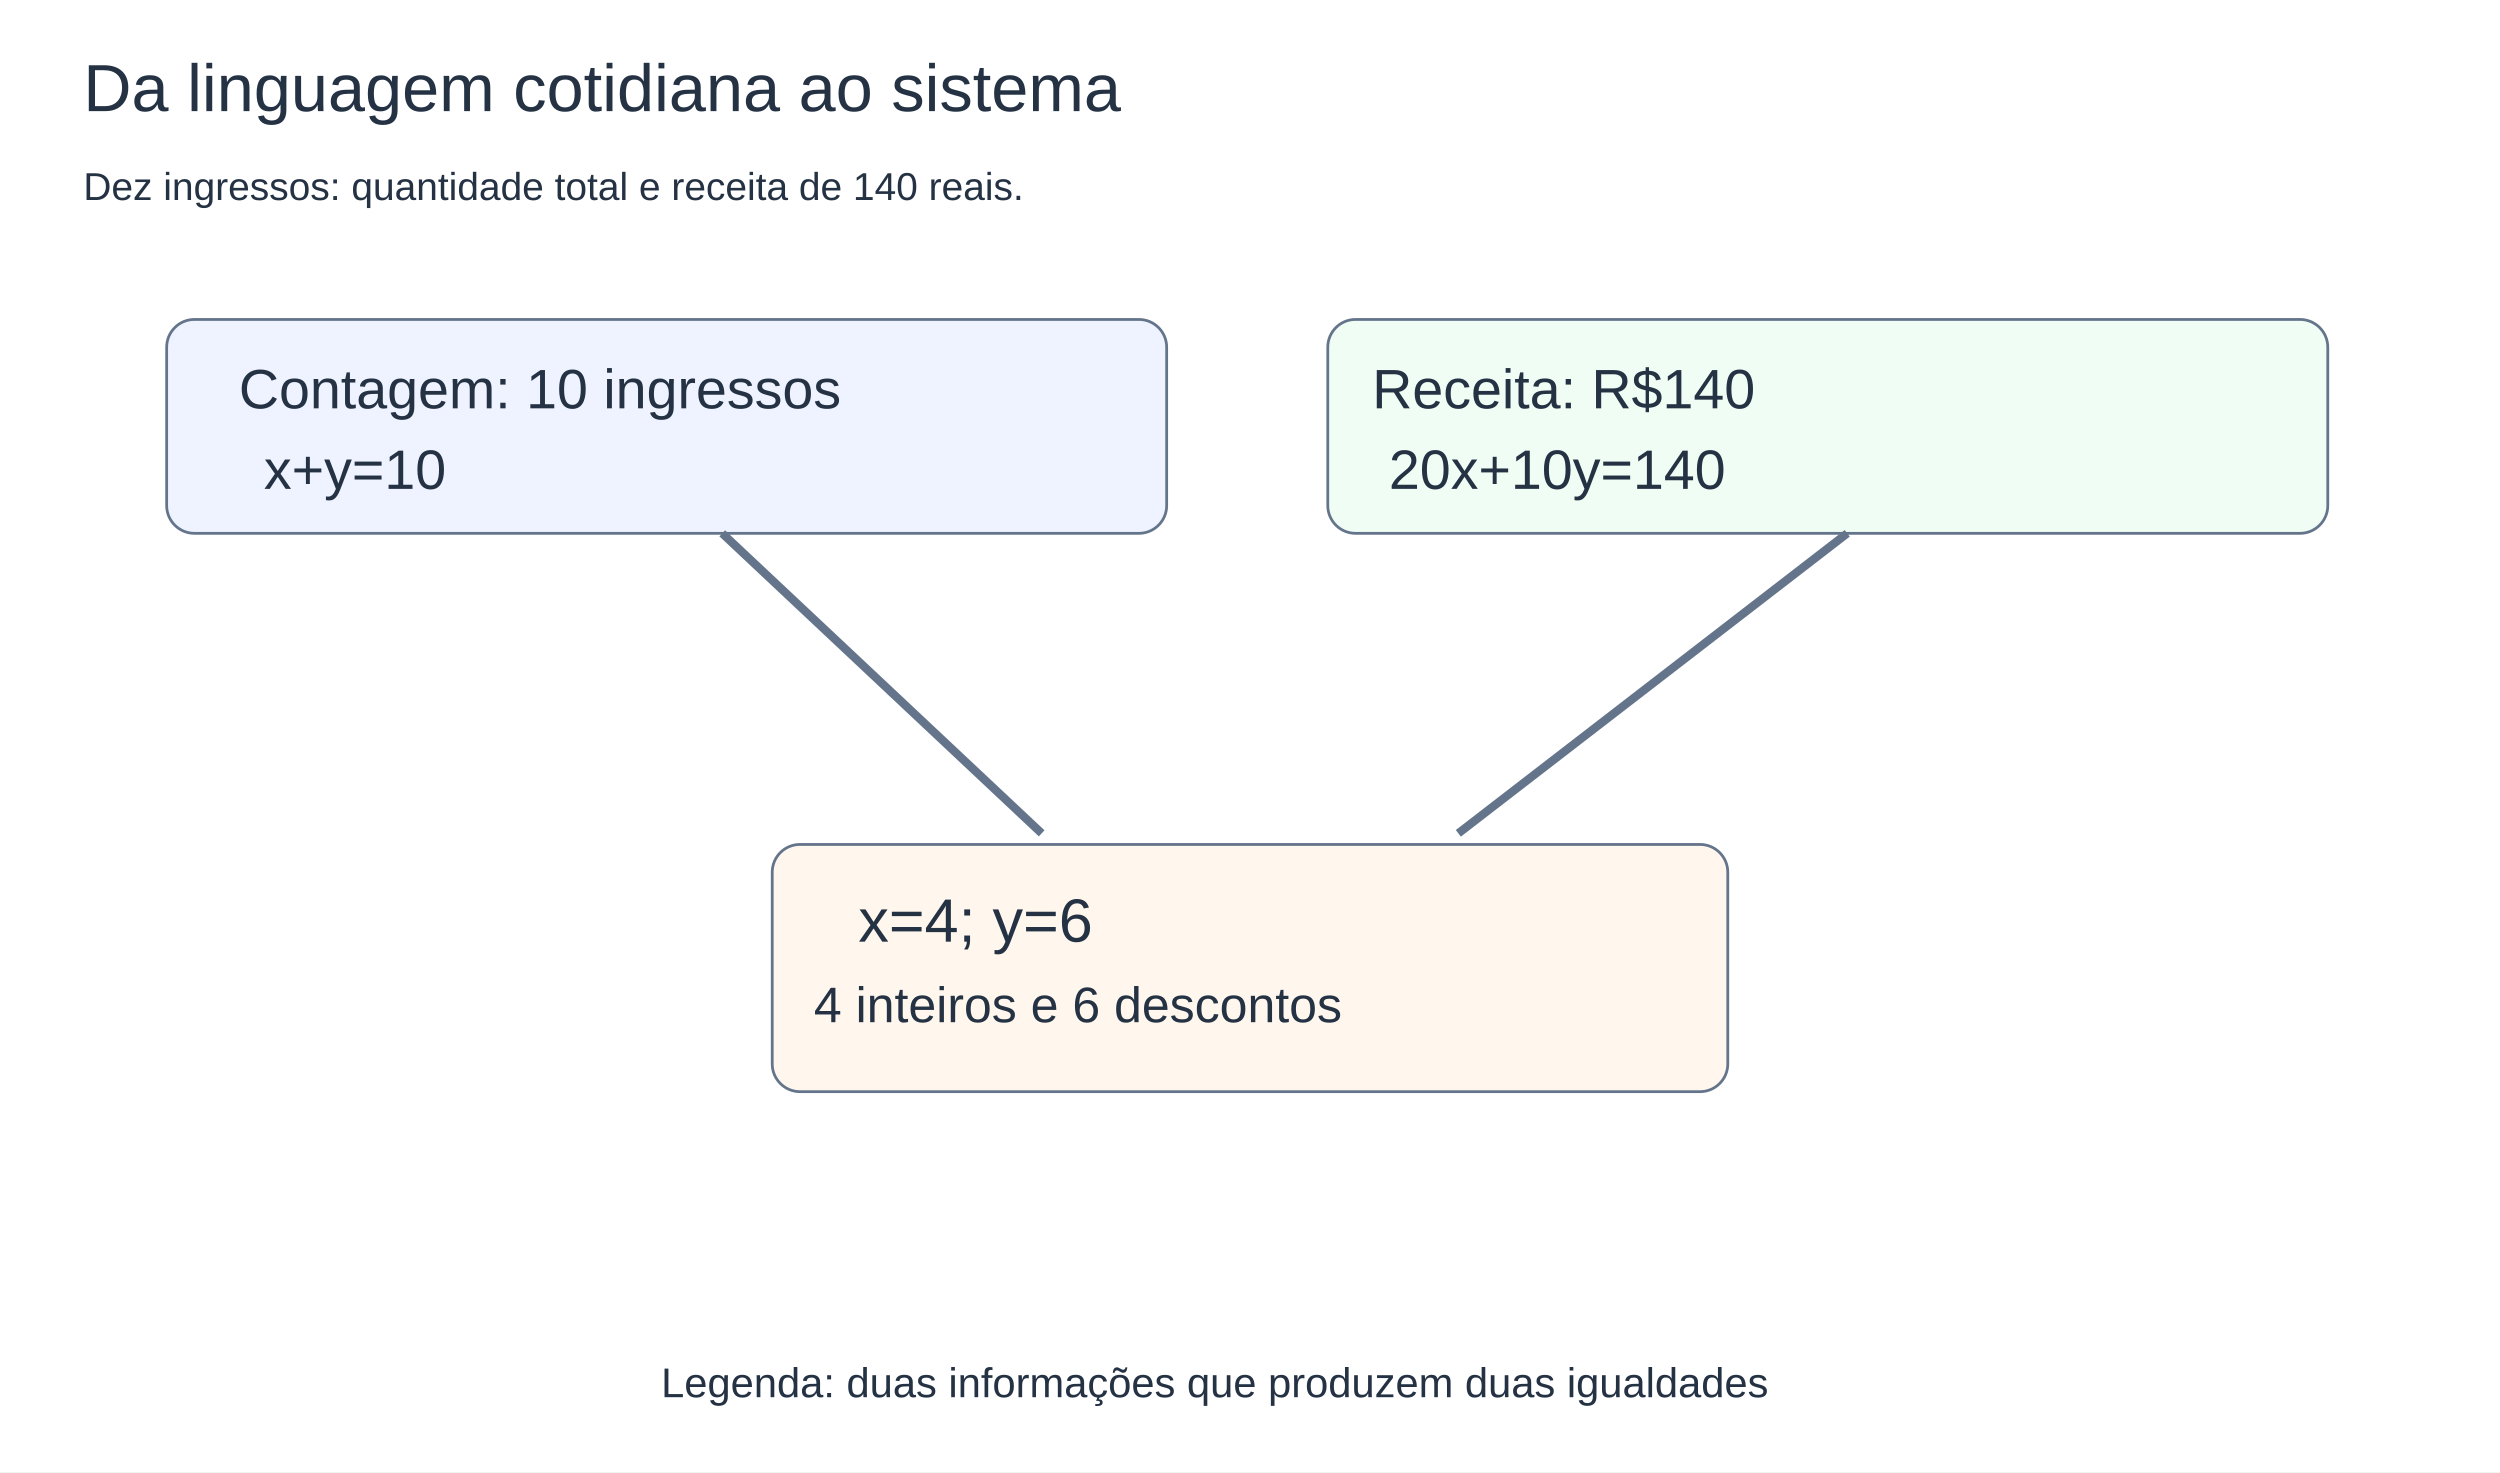
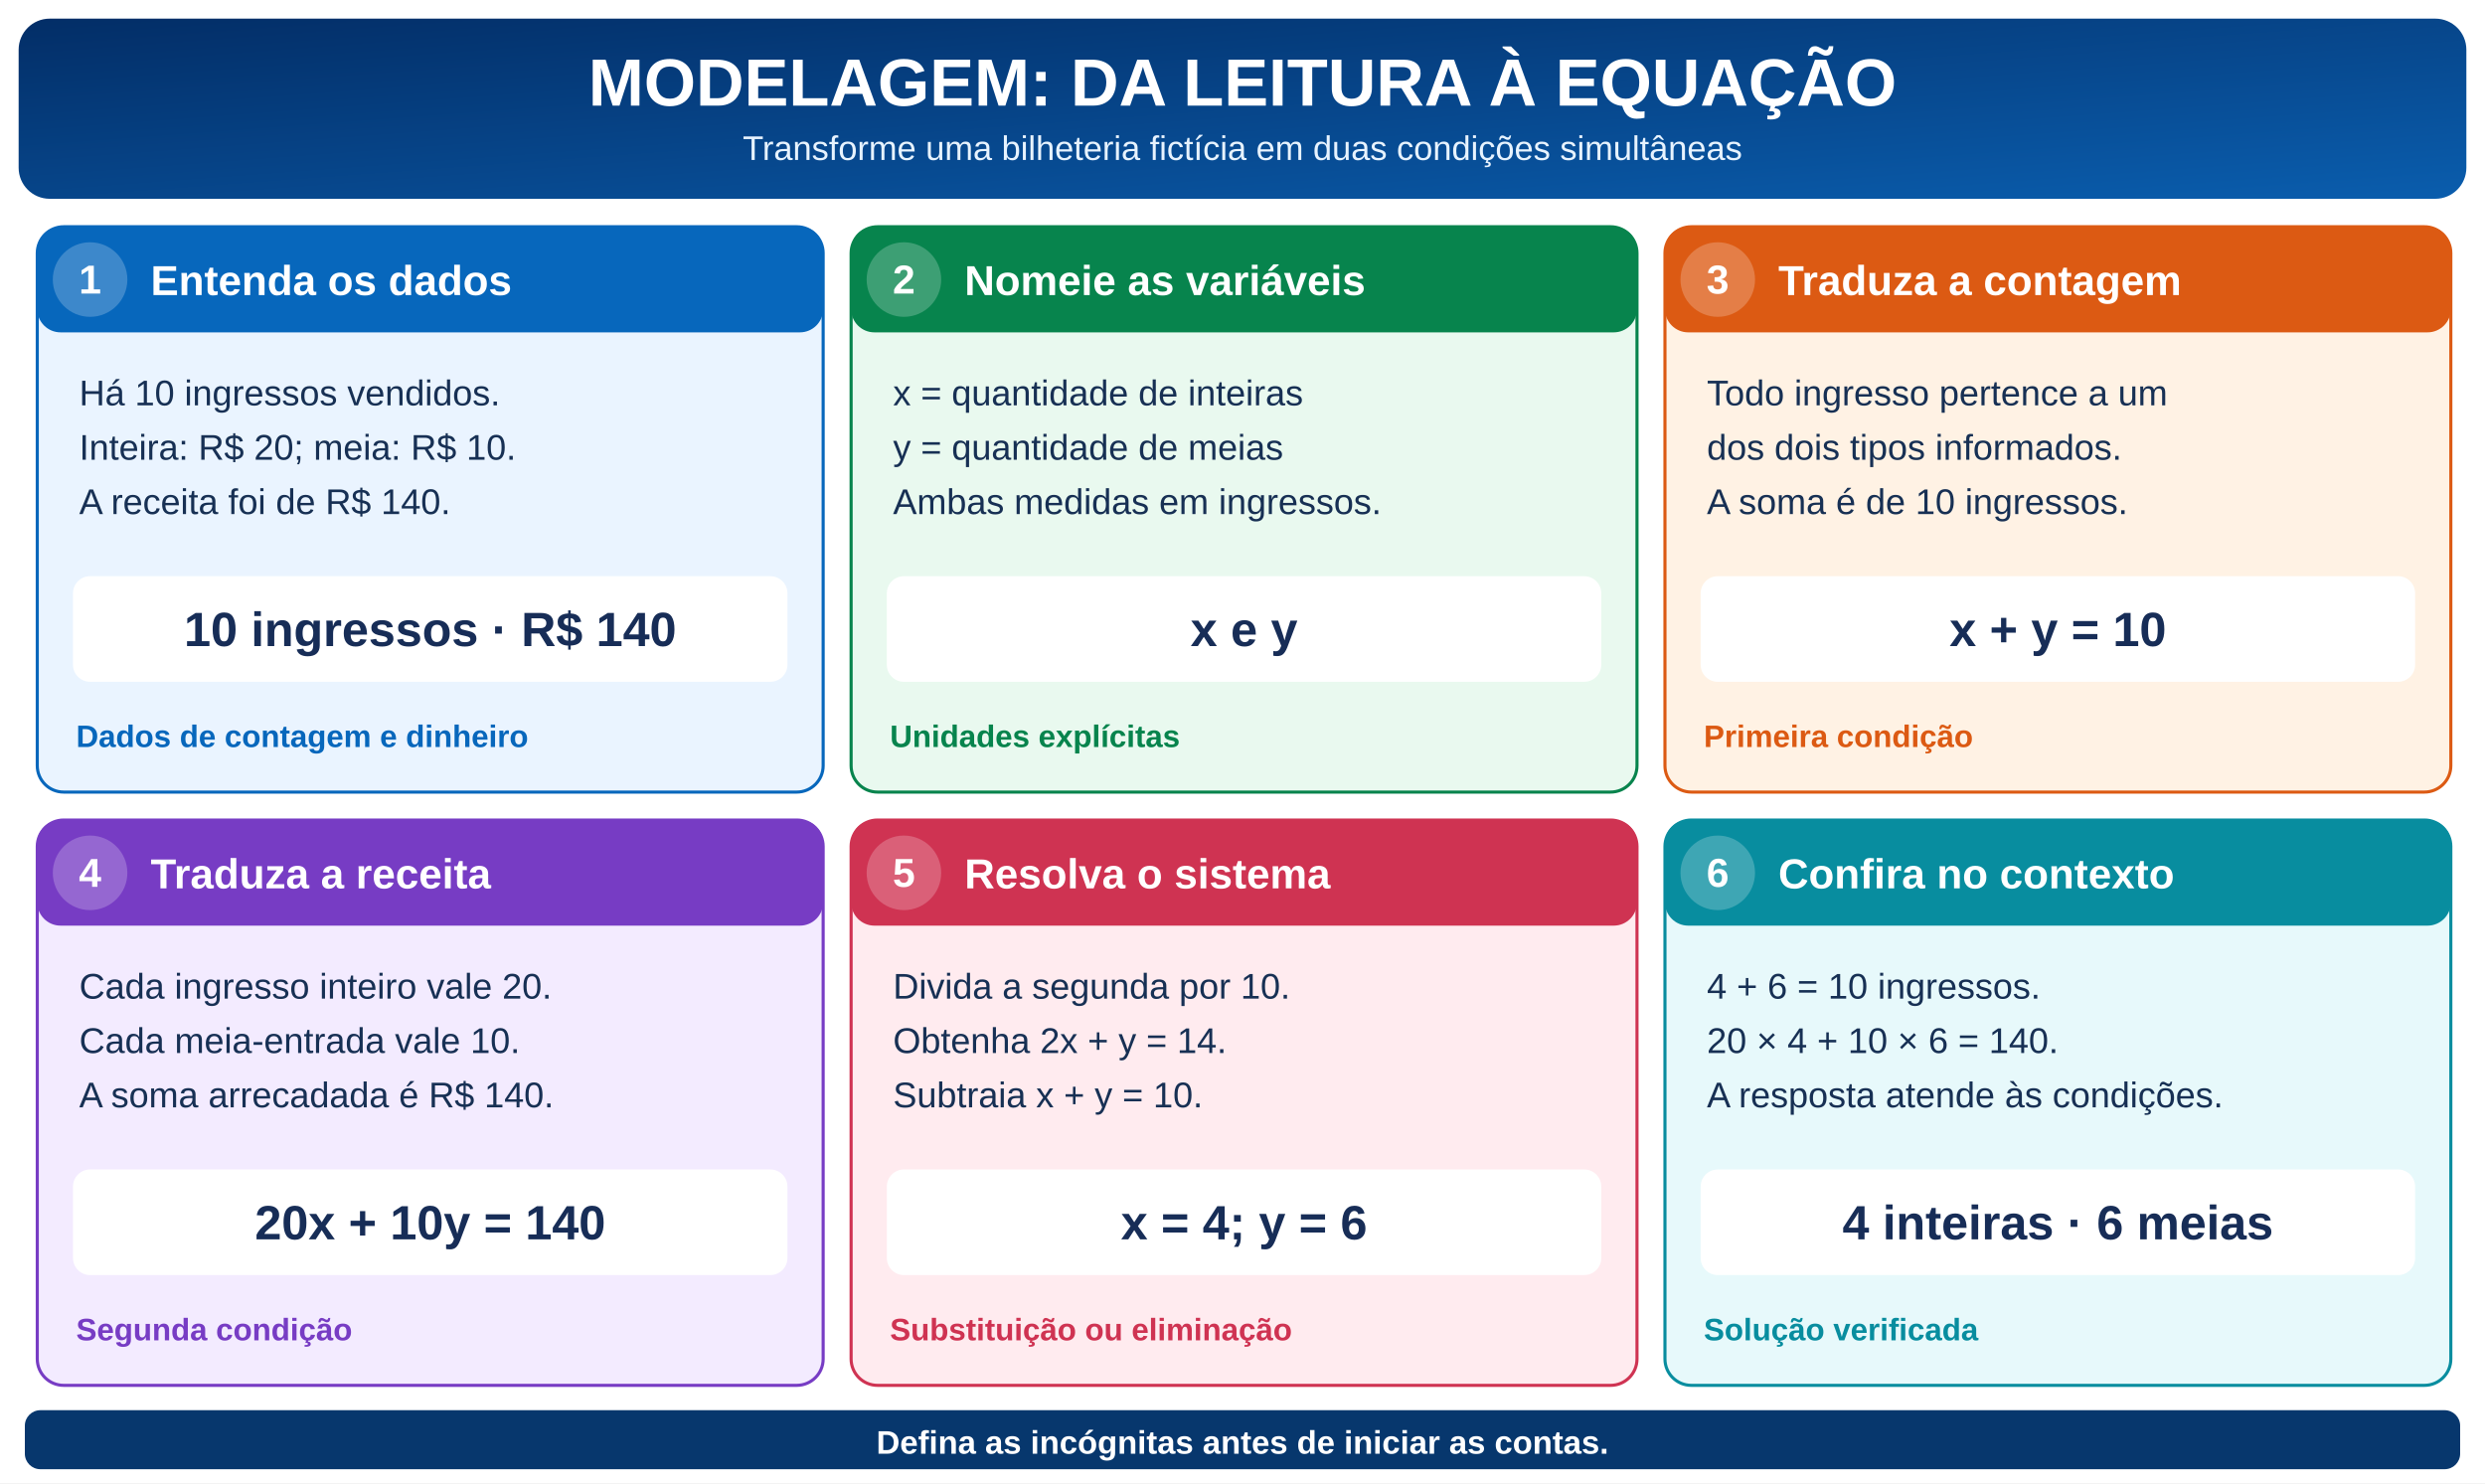
- <svg xmlns="http://www.w3.org/2000/svg" role="img" aria-labelledby="title desc" viewBox="0 0 900 530">
-   <rect width="900" height="530" fill="#fff" />
-   <text x="30" y="40" fill="#243244" font-size="24" font-family="Arial,sans-serif">Da linguagem cotidiana ao sistema</text>
-   <text x="30" y="72" fill="#243244" font-size="14" font-family="Arial,sans-serif">Dez ingressos: quantidade total e receita de 140 reais.</text>
-   <rect x="60" y="115" width="360" height="77" rx="10" fill="#eef3ff" stroke="#64748b" />
-   <text x="86" y="147" fill="#243244" font-size="20" font-family="Arial,sans-serif">Contagem: 10 ingressos</text>
-   <text x="95" y="176" fill="#243244" font-size="20" font-family="Arial,sans-serif">x+y=10</text>
-   <rect x="478" y="115" width="360" height="77" rx="10" fill="#f0fdf4" stroke="#64748b" />
-   <text x="494" y="147" fill="#243244" font-size="20" font-family="Arial,sans-serif">Receita: R$140</text>
-   <text x="500" y="176" fill="#243244" font-size="20" font-family="Arial,sans-serif">20x+10y=140</text>
-   <path d="M260 192L375 300" stroke="#64748b" stroke-width="3" />
-   <path d="M665 192L525 300" stroke="#64748b" stroke-width="3" />
-   <rect x="278" y="304" width="344" height="89" rx="10" fill="#fff7ed" stroke="#64748b" />
-   <text x="309" y="339" fill="#243244" font-size="22" font-family="Arial,sans-serif">x=4; y=6</text>
-   <text x="293" y="368" fill="#243244" font-size="18" font-family="Arial,sans-serif">4 inteiros e 6 descontos</text>
-   <text x="238" y="503" fill="#243244" font-size="15" font-family="Arial,sans-serif">Legenda: duas informações que produzem duas igualdades</text>
+ <svg xmlns="http://www.w3.org/2000/svg" viewBox="0 0 1600 955" role="img" aria-labelledby="title desc">
+   <rect x="0" y="0" width="1600" height="955" rx="0" fill="#fff" />
+   <defs>
+     <linearGradient id="blue" x1="0" y1="0" x2="1" y2="1">
+       <stop offset="0" stop-color="#032e67" />
+       <stop offset="1" stop-color="#0a5dad" />
+     </linearGradient>
+   </defs>
+   <rect x="12" y="12" width="1576" height="116" rx="20" fill="url(#blue)" />
+   <text x="800" y="68" text-anchor="middle" font-family="Arial,DejaVu Sans,sans-serif" font-size="43" font-weight="700" fill="#fff">MODELAGEM: DA LEITURA À EQUAÇÃO</text>
+   <text x="800" y="103" text-anchor="middle" font-family="Arial,DejaVu Sans,sans-serif" font-size="22" font-weight="400" fill="#e7f3ff">Transforme uma bilheteria fictícia em duas condições simultâneas</text>
+   <rect x="24" y="146" width="506" height="364" rx="17" fill="#eaf4ff" stroke="#0767bc" stroke-width="2" />
+   <rect x="24" y="146" width="506" height="68" rx="15" fill="#0767bc" />
+   <circle cx="58" cy="180" r="24" fill="#ffffff" opacity=".22" />
+   <text x="58" y="189" text-anchor="middle" font-family="Arial,DejaVu Sans,sans-serif" font-size="26" font-weight="700" fill="#fff">1</text>
+   <text x="97" y="190" text-anchor="start" font-family="Arial,DejaVu Sans,sans-serif" font-size="27" font-weight="700" fill="#fff">Entenda os dados</text>
+   <text x="51" y="261" text-anchor="start" font-family="Arial,DejaVu Sans,sans-serif" font-size="23" font-weight="400" fill="#173054">Há 10 ingressos vendidos.</text>
+   <text x="51" y="296" text-anchor="start" font-family="Arial,DejaVu Sans,sans-serif" font-size="23" font-weight="400" fill="#173054">Inteira: R$ 20; meia: R$ 10.</text>
+   <text x="51" y="331" text-anchor="start" font-family="Arial,DejaVu Sans,sans-serif" font-size="23" font-weight="400" fill="#173054">A receita foi de R$ 140.</text>
+   <rect x="47" y="371" width="460" height="68" rx="11" fill="#fff" />
+   <text x="277" y="416" text-anchor="middle" font-family="Arial,DejaVu Sans,sans-serif" font-size="31" font-weight="700" fill="#172d57">10 ingressos · R$ 140</text>
+   <text x="49" y="481" text-anchor="start" font-family="Arial,DejaVu Sans,sans-serif" font-size="20" font-weight="700" fill="#0767bc">Dados de contagem e dinheiro</text>
+   <rect x="548" y="146" width="506" height="364" rx="17" fill="#e9f9ef" stroke="#07844d" stroke-width="2" />
+   <rect x="548" y="146" width="506" height="68" rx="15" fill="#07844d" />
+   <circle cx="582" cy="180" r="24" fill="#ffffff" opacity=".22" />
+   <text x="582" y="189" text-anchor="middle" font-family="Arial,DejaVu Sans,sans-serif" font-size="26" font-weight="700" fill="#fff">2</text>
+   <text x="621" y="190" text-anchor="start" font-family="Arial,DejaVu Sans,sans-serif" font-size="27" font-weight="700" fill="#fff">Nomeie as variáveis</text>
+   <text x="575" y="261" text-anchor="start" font-family="Arial,DejaVu Sans,sans-serif" font-size="23" font-weight="400" fill="#173054">x = quantidade de inteiras</text>
+   <text x="575" y="296" text-anchor="start" font-family="Arial,DejaVu Sans,sans-serif" font-size="23" font-weight="400" fill="#173054">y = quantidade de meias</text>
+   <text x="575" y="331" text-anchor="start" font-family="Arial,DejaVu Sans,sans-serif" font-size="23" font-weight="400" fill="#173054">Ambas medidas em ingressos.</text>
+   <rect x="571" y="371" width="460" height="68" rx="11" fill="#fff" />
+   <text x="801" y="416" text-anchor="middle" font-family="Arial,DejaVu Sans,sans-serif" font-size="31" font-weight="700" fill="#172d57">x   e   y</text>
+   <text x="573" y="481" text-anchor="start" font-family="Arial,DejaVu Sans,sans-serif" font-size="20" font-weight="700" fill="#07844d">Unidades explícitas</text>
+   <rect x="1072" y="146" width="506" height="364" rx="17" fill="#fff2e4" stroke="#dc5a13" stroke-width="2" />
+   <rect x="1072" y="146" width="506" height="68" rx="15" fill="#dc5a13" />
+   <circle cx="1106" cy="180" r="24" fill="#ffffff" opacity=".22" />
+   <text x="1106" y="189" text-anchor="middle" font-family="Arial,DejaVu Sans,sans-serif" font-size="26" font-weight="700" fill="#fff">3</text>
+   <text x="1145" y="190" text-anchor="start" font-family="Arial,DejaVu Sans,sans-serif" font-size="27" font-weight="700" fill="#fff">Traduza a contagem</text>
+   <text x="1099" y="261" text-anchor="start" font-family="Arial,DejaVu Sans,sans-serif" font-size="23" font-weight="400" fill="#173054">Todo ingresso pertence a um</text>
+   <text x="1099" y="296" text-anchor="start" font-family="Arial,DejaVu Sans,sans-serif" font-size="23" font-weight="400" fill="#173054">dos dois tipos informados.</text>
+   <text x="1099" y="331" text-anchor="start" font-family="Arial,DejaVu Sans,sans-serif" font-size="23" font-weight="400" fill="#173054">A soma é de 10 ingressos.</text>
+   <rect x="1095" y="371" width="460" height="68" rx="11" fill="#fff" />
+   <text x="1325" y="416" text-anchor="middle" font-family="Arial,DejaVu Sans,sans-serif" font-size="31" font-weight="700" fill="#172d57">x + y = 10</text>
+   <text x="1097" y="481" text-anchor="start" font-family="Arial,DejaVu Sans,sans-serif" font-size="20" font-weight="700" fill="#dc5a13">Primeira condição</text>
+   <rect x="24" y="528" width="506" height="364" rx="17" fill="#f3ebff" stroke="#773cc4" stroke-width="2" />
+   <rect x="24" y="528" width="506" height="68" rx="15" fill="#773cc4" />
+   <circle cx="58" cy="562" r="24" fill="#ffffff" opacity=".22" />
+   <text x="58" y="571" text-anchor="middle" font-family="Arial,DejaVu Sans,sans-serif" font-size="26" font-weight="700" fill="#fff">4</text>
+   <text x="97" y="572" text-anchor="start" font-family="Arial,DejaVu Sans,sans-serif" font-size="27" font-weight="700" fill="#fff">Traduza a receita</text>
+   <text x="51" y="643" text-anchor="start" font-family="Arial,DejaVu Sans,sans-serif" font-size="23" font-weight="400" fill="#173054">Cada ingresso inteiro vale 20.</text>
+   <text x="51" y="678" text-anchor="start" font-family="Arial,DejaVu Sans,sans-serif" font-size="23" font-weight="400" fill="#173054">Cada meia-entrada vale 10.</text>
+   <text x="51" y="713" text-anchor="start" font-family="Arial,DejaVu Sans,sans-serif" font-size="23" font-weight="400" fill="#173054">A soma arrecadada é R$ 140.</text>
+   <rect x="47" y="753" width="460" height="68" rx="11" fill="#fff" />
+   <text x="277" y="798" text-anchor="middle" font-family="Arial,DejaVu Sans,sans-serif" font-size="31" font-weight="700" fill="#172d57">20x + 10y = 140</text>
+   <text x="49" y="863" text-anchor="start" font-family="Arial,DejaVu Sans,sans-serif" font-size="20" font-weight="700" fill="#773cc4">Segunda condição</text>
+   <rect x="548" y="528" width="506" height="364" rx="17" fill="#ffebef" stroke="#cf3352" stroke-width="2" />
+   <rect x="548" y="528" width="506" height="68" rx="15" fill="#cf3352" />
+   <circle cx="582" cy="562" r="24" fill="#ffffff" opacity=".22" />
+   <text x="582" y="571" text-anchor="middle" font-family="Arial,DejaVu Sans,sans-serif" font-size="26" font-weight="700" fill="#fff">5</text>
+   <text x="621" y="572" text-anchor="start" font-family="Arial,DejaVu Sans,sans-serif" font-size="27" font-weight="700" fill="#fff">Resolva o sistema</text>
+   <text x="575" y="643" text-anchor="start" font-family="Arial,DejaVu Sans,sans-serif" font-size="23" font-weight="400" fill="#173054">Divida a segunda por 10.</text>
+   <text x="575" y="678" text-anchor="start" font-family="Arial,DejaVu Sans,sans-serif" font-size="23" font-weight="400" fill="#173054">Obtenha 2x + y = 14.</text>
+   <text x="575" y="713" text-anchor="start" font-family="Arial,DejaVu Sans,sans-serif" font-size="23" font-weight="400" fill="#173054">Subtraia x + y = 10.</text>
+   <rect x="571" y="753" width="460" height="68" rx="11" fill="#fff" />
+   <text x="801" y="798" text-anchor="middle" font-family="Arial,DejaVu Sans,sans-serif" font-size="31" font-weight="700" fill="#172d57">x = 4;  y = 6</text>
+   <text x="573" y="863" text-anchor="start" font-family="Arial,DejaVu Sans,sans-serif" font-size="20" font-weight="700" fill="#cf3352">Substituição ou eliminação</text>
+   <rect x="1072" y="528" width="506" height="364" rx="17" fill="#e7f9fb" stroke="#088d9f" stroke-width="2" />
+   <rect x="1072" y="528" width="506" height="68" rx="15" fill="#088d9f" />
+   <circle cx="1106" cy="562" r="24" fill="#ffffff" opacity=".22" />
+   <text x="1106" y="571" text-anchor="middle" font-family="Arial,DejaVu Sans,sans-serif" font-size="26" font-weight="700" fill="#fff">6</text>
+   <text x="1145" y="572" text-anchor="start" font-family="Arial,DejaVu Sans,sans-serif" font-size="27" font-weight="700" fill="#fff">Confira no contexto</text>
+   <text x="1099" y="643" text-anchor="start" font-family="Arial,DejaVu Sans,sans-serif" font-size="23" font-weight="400" fill="#173054">4 + 6 = 10 ingressos.</text>
+   <text x="1099" y="678" text-anchor="start" font-family="Arial,DejaVu Sans,sans-serif" font-size="23" font-weight="400" fill="#173054">20 × 4 + 10 × 6 = 140.</text>
+   <text x="1099" y="713" text-anchor="start" font-family="Arial,DejaVu Sans,sans-serif" font-size="23" font-weight="400" fill="#173054">A resposta atende às condições.</text>
+   <rect x="1095" y="753" width="460" height="68" rx="11" fill="#fff" />
+   <text x="1325" y="798" text-anchor="middle" font-family="Arial,DejaVu Sans,sans-serif" font-size="31" font-weight="700" fill="#172d57">4 inteiras · 6 meias</text>
+   <text x="1097" y="863" text-anchor="start" font-family="Arial,DejaVu Sans,sans-serif" font-size="20" font-weight="700" fill="#088d9f">Solução verificada</text>
+   <rect x="16" y="908" width="1568" height="38" rx="10" fill="#07376d" />
+   <text x="800" y="936" text-anchor="middle" font-family="Arial,DejaVu Sans,sans-serif" font-size="21" font-weight="700" fill="#fff">Defina as incógnitas antes de iniciar as contas.</text>
</svg>
